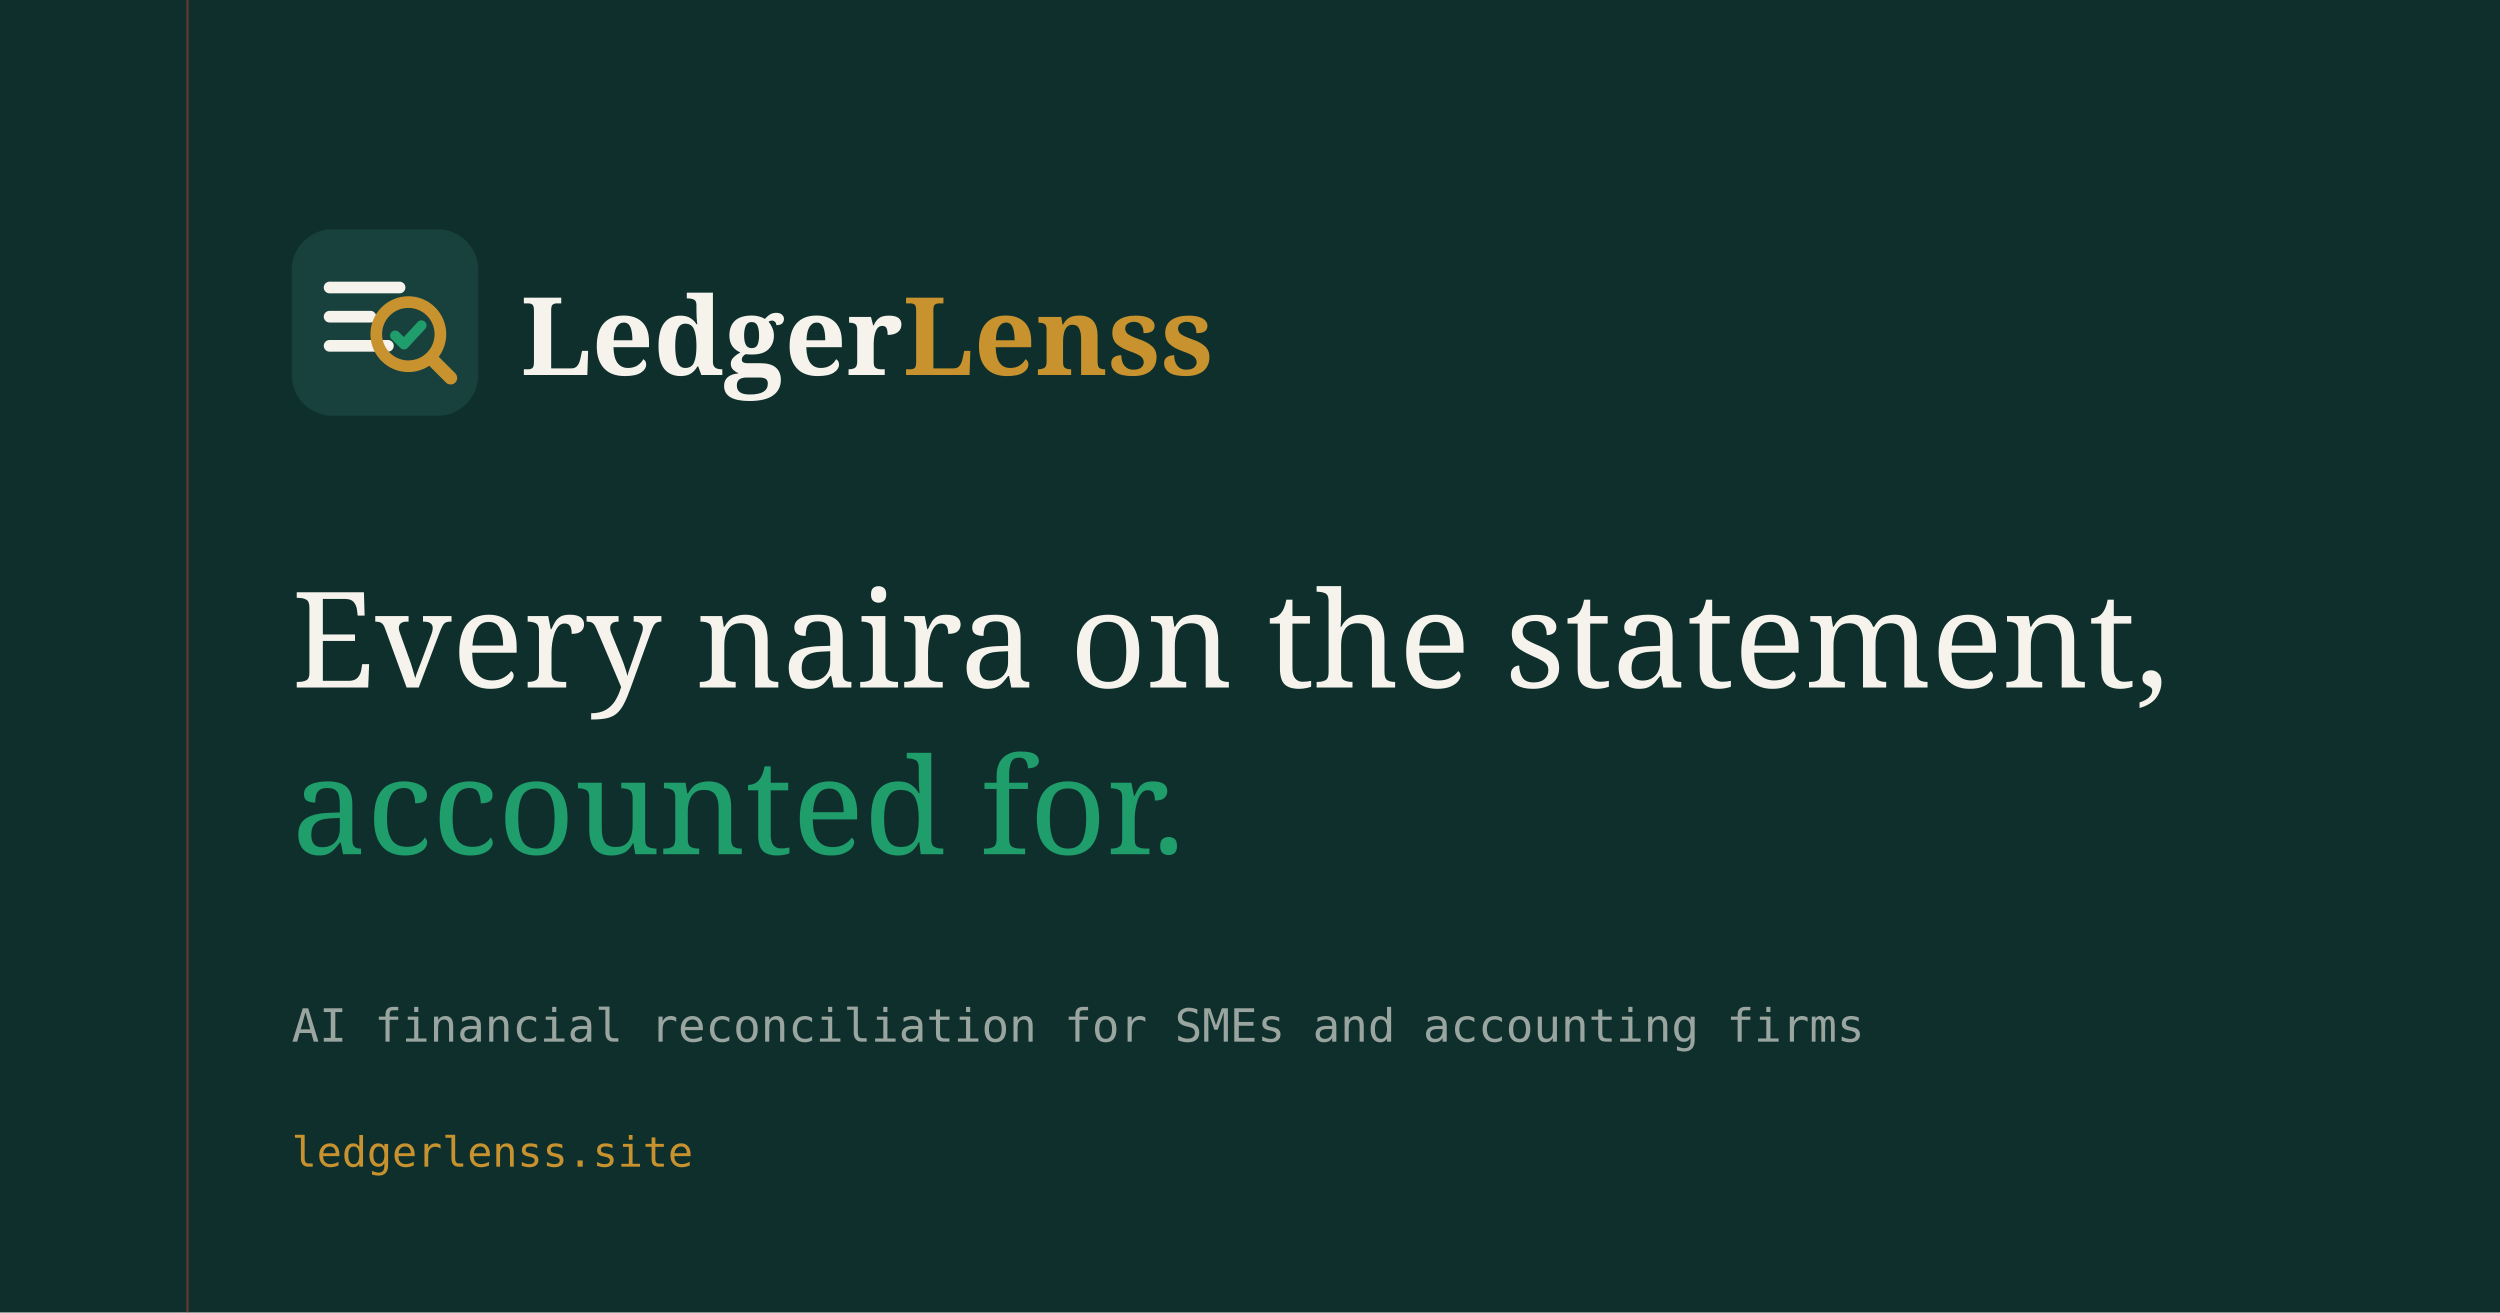
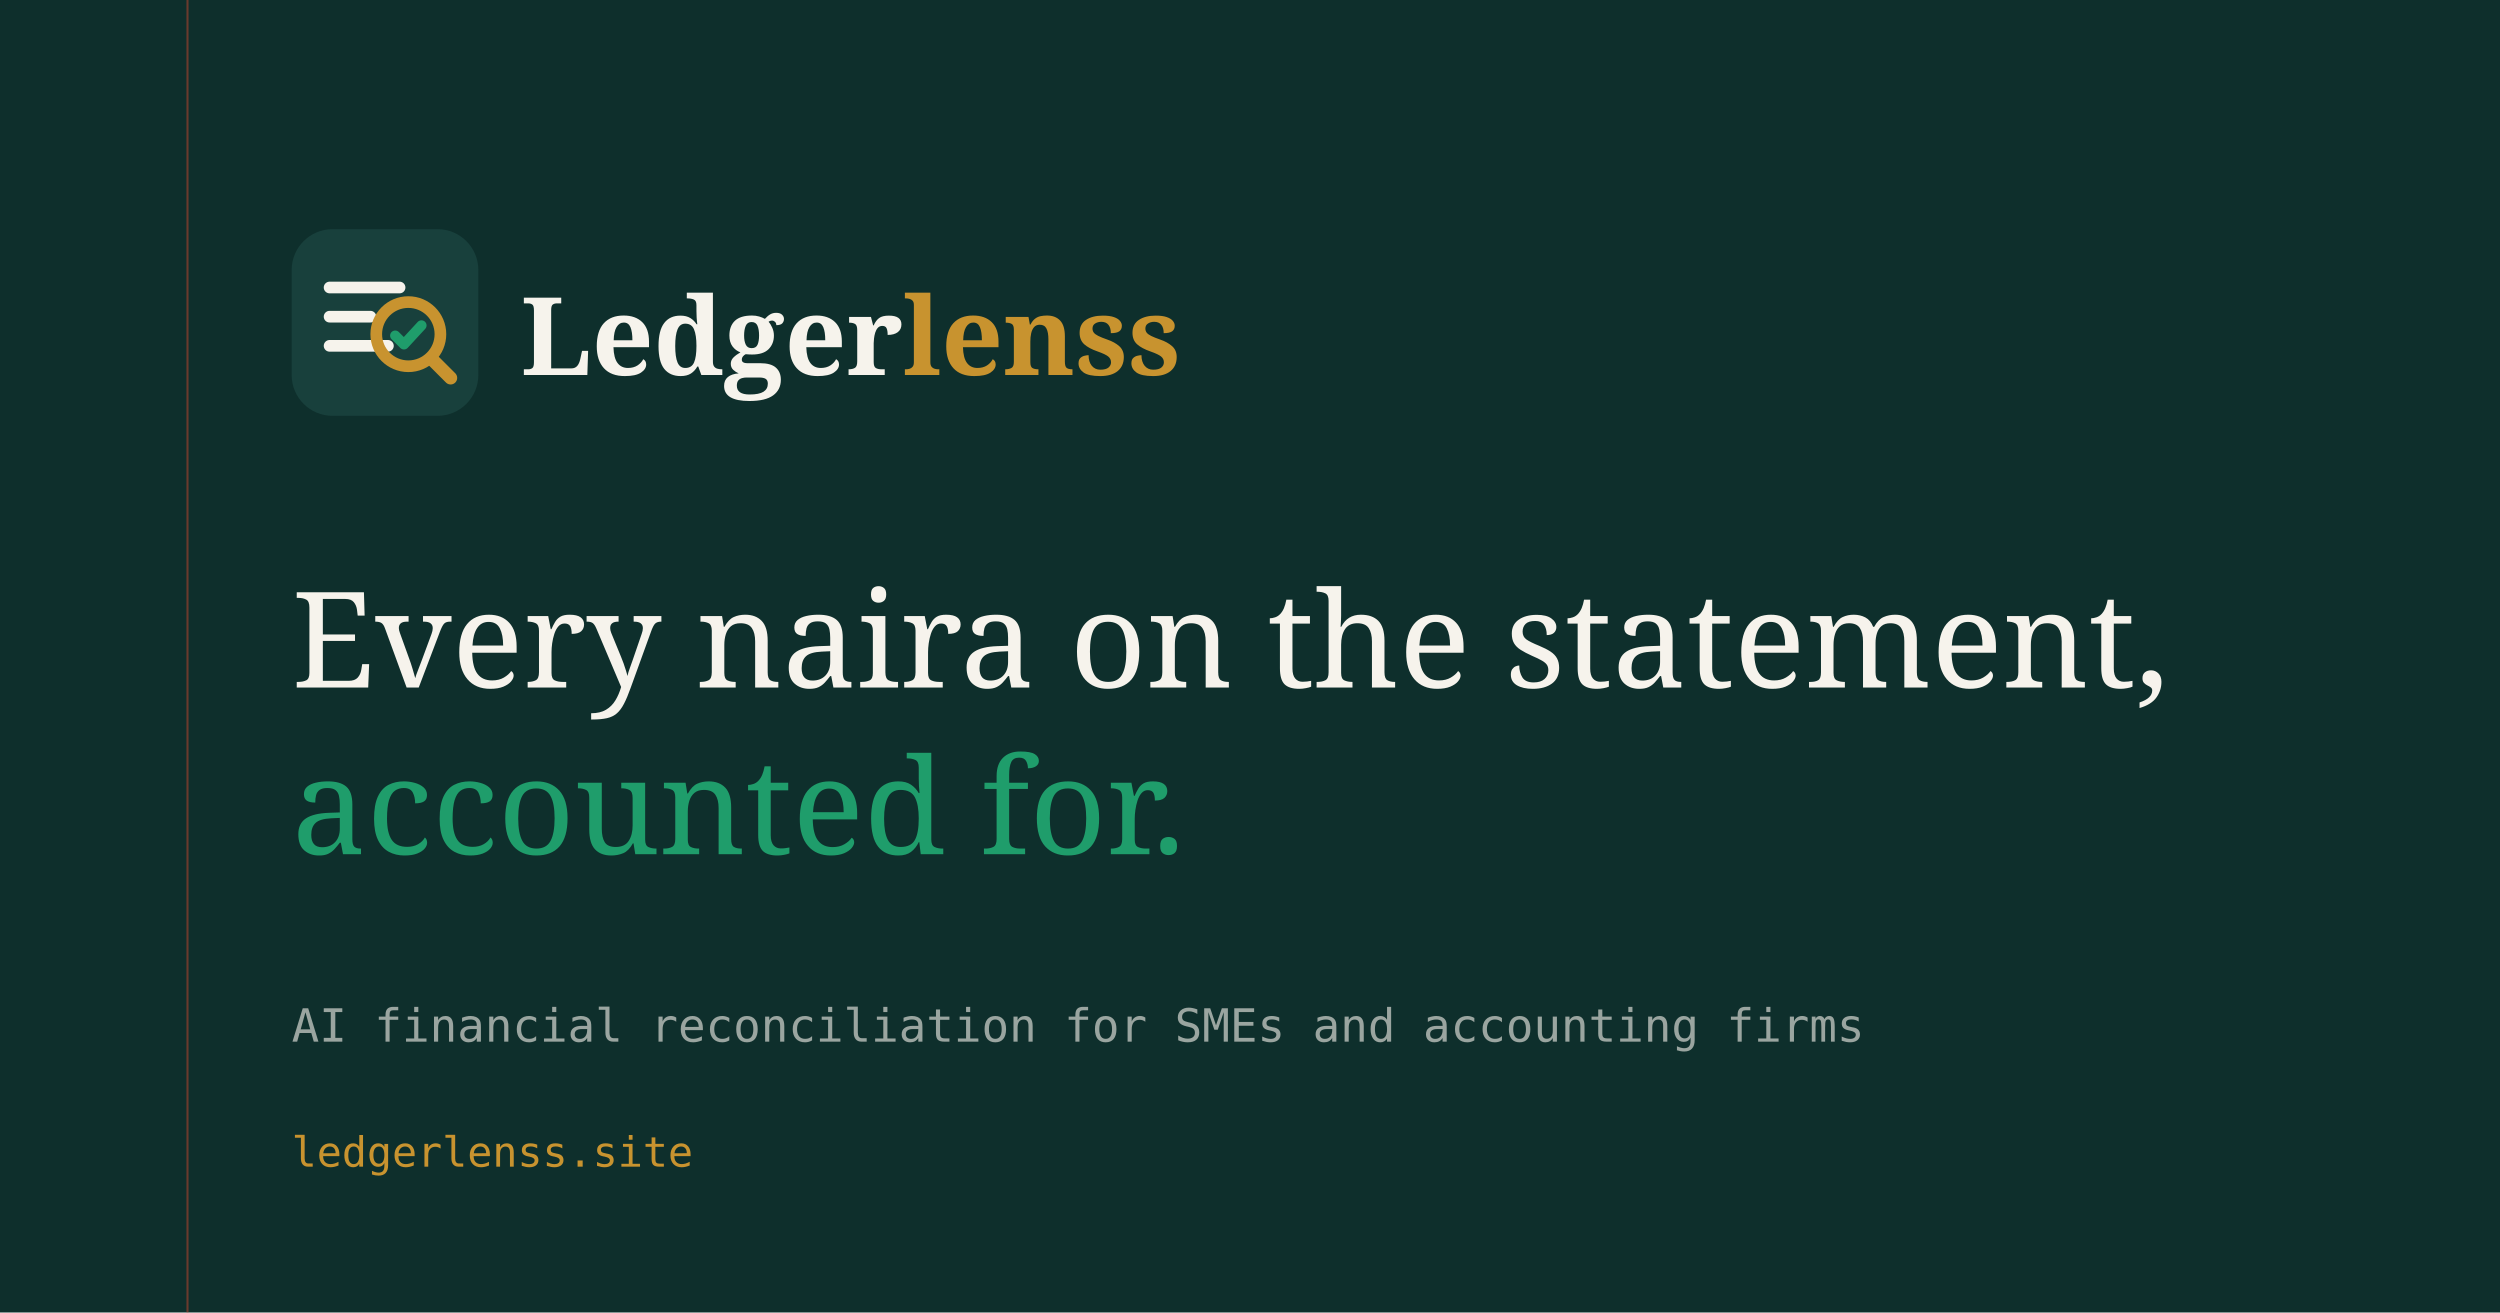
<svg xmlns="http://www.w3.org/2000/svg" viewBox="0 0 1200 630" width="1200" height="630">
  <rect width="1200" height="630" fill="#0E2F2C" />
  <path d="M90 0V630" stroke="#D8482F" stroke-opacity=".45" />
  <g transform="translate(140 110) scale(1.4)">
    <rect width="64" height="64" rx="14" fill="#18403C" />
    <path d="M13 20h24M13 30h14M13 40h20" stroke="#F6F3EC" stroke-width="4" stroke-linecap="round" />
    <circle cx="40" cy="36" r="11" fill="none" stroke="#C8932F" stroke-width="4" />
    <path d="M35.5 36.5l3 3 6-6.5" fill="none" stroke="#1F9D6B" stroke-width="3.5" stroke-linecap="round" stroke-linejoin="round" />
    <path d="M48 44.5l6.5 6.5" stroke="#C8932F" stroke-width="4.5" stroke-linecap="round" />
  </g>
-   <text x="250" y="180" font-family="Fraunces, Georgia, serif" font-weight="600" font-size="52" fill="#F6F3EC">Ledger<tspan fill="#C8932F">Lenss</tspan>
+   <text x="250" y="180" font-family="Fraunces, Georgia, serif" font-weight="600" font-size="52" fill="#F6F3EC">Ledger<tspan fill="#C8932F">lenss</tspan>
  </text>
  <text x="140" y="330" font-family="Fraunces, Georgia, serif" font-size="64" fill="#F6F3EC">Every naira on the statement,</text>
  <text x="140" y="410" font-family="Fraunces, Georgia, serif" font-size="64" fill="#1F9D6B">accounted for.</text>
  <text x="140" y="500" font-family="'IBM Plex Mono', Consolas, monospace" font-size="22" fill="#F6F3EC" fill-opacity=".6">AI financial reconciliation for SMEs and accounting firms</text>
  <text x="140" y="560" font-family="'IBM Plex Mono', Consolas, monospace" font-size="20" fill="#C8932F">ledgerlenss.site</text>
</svg>
